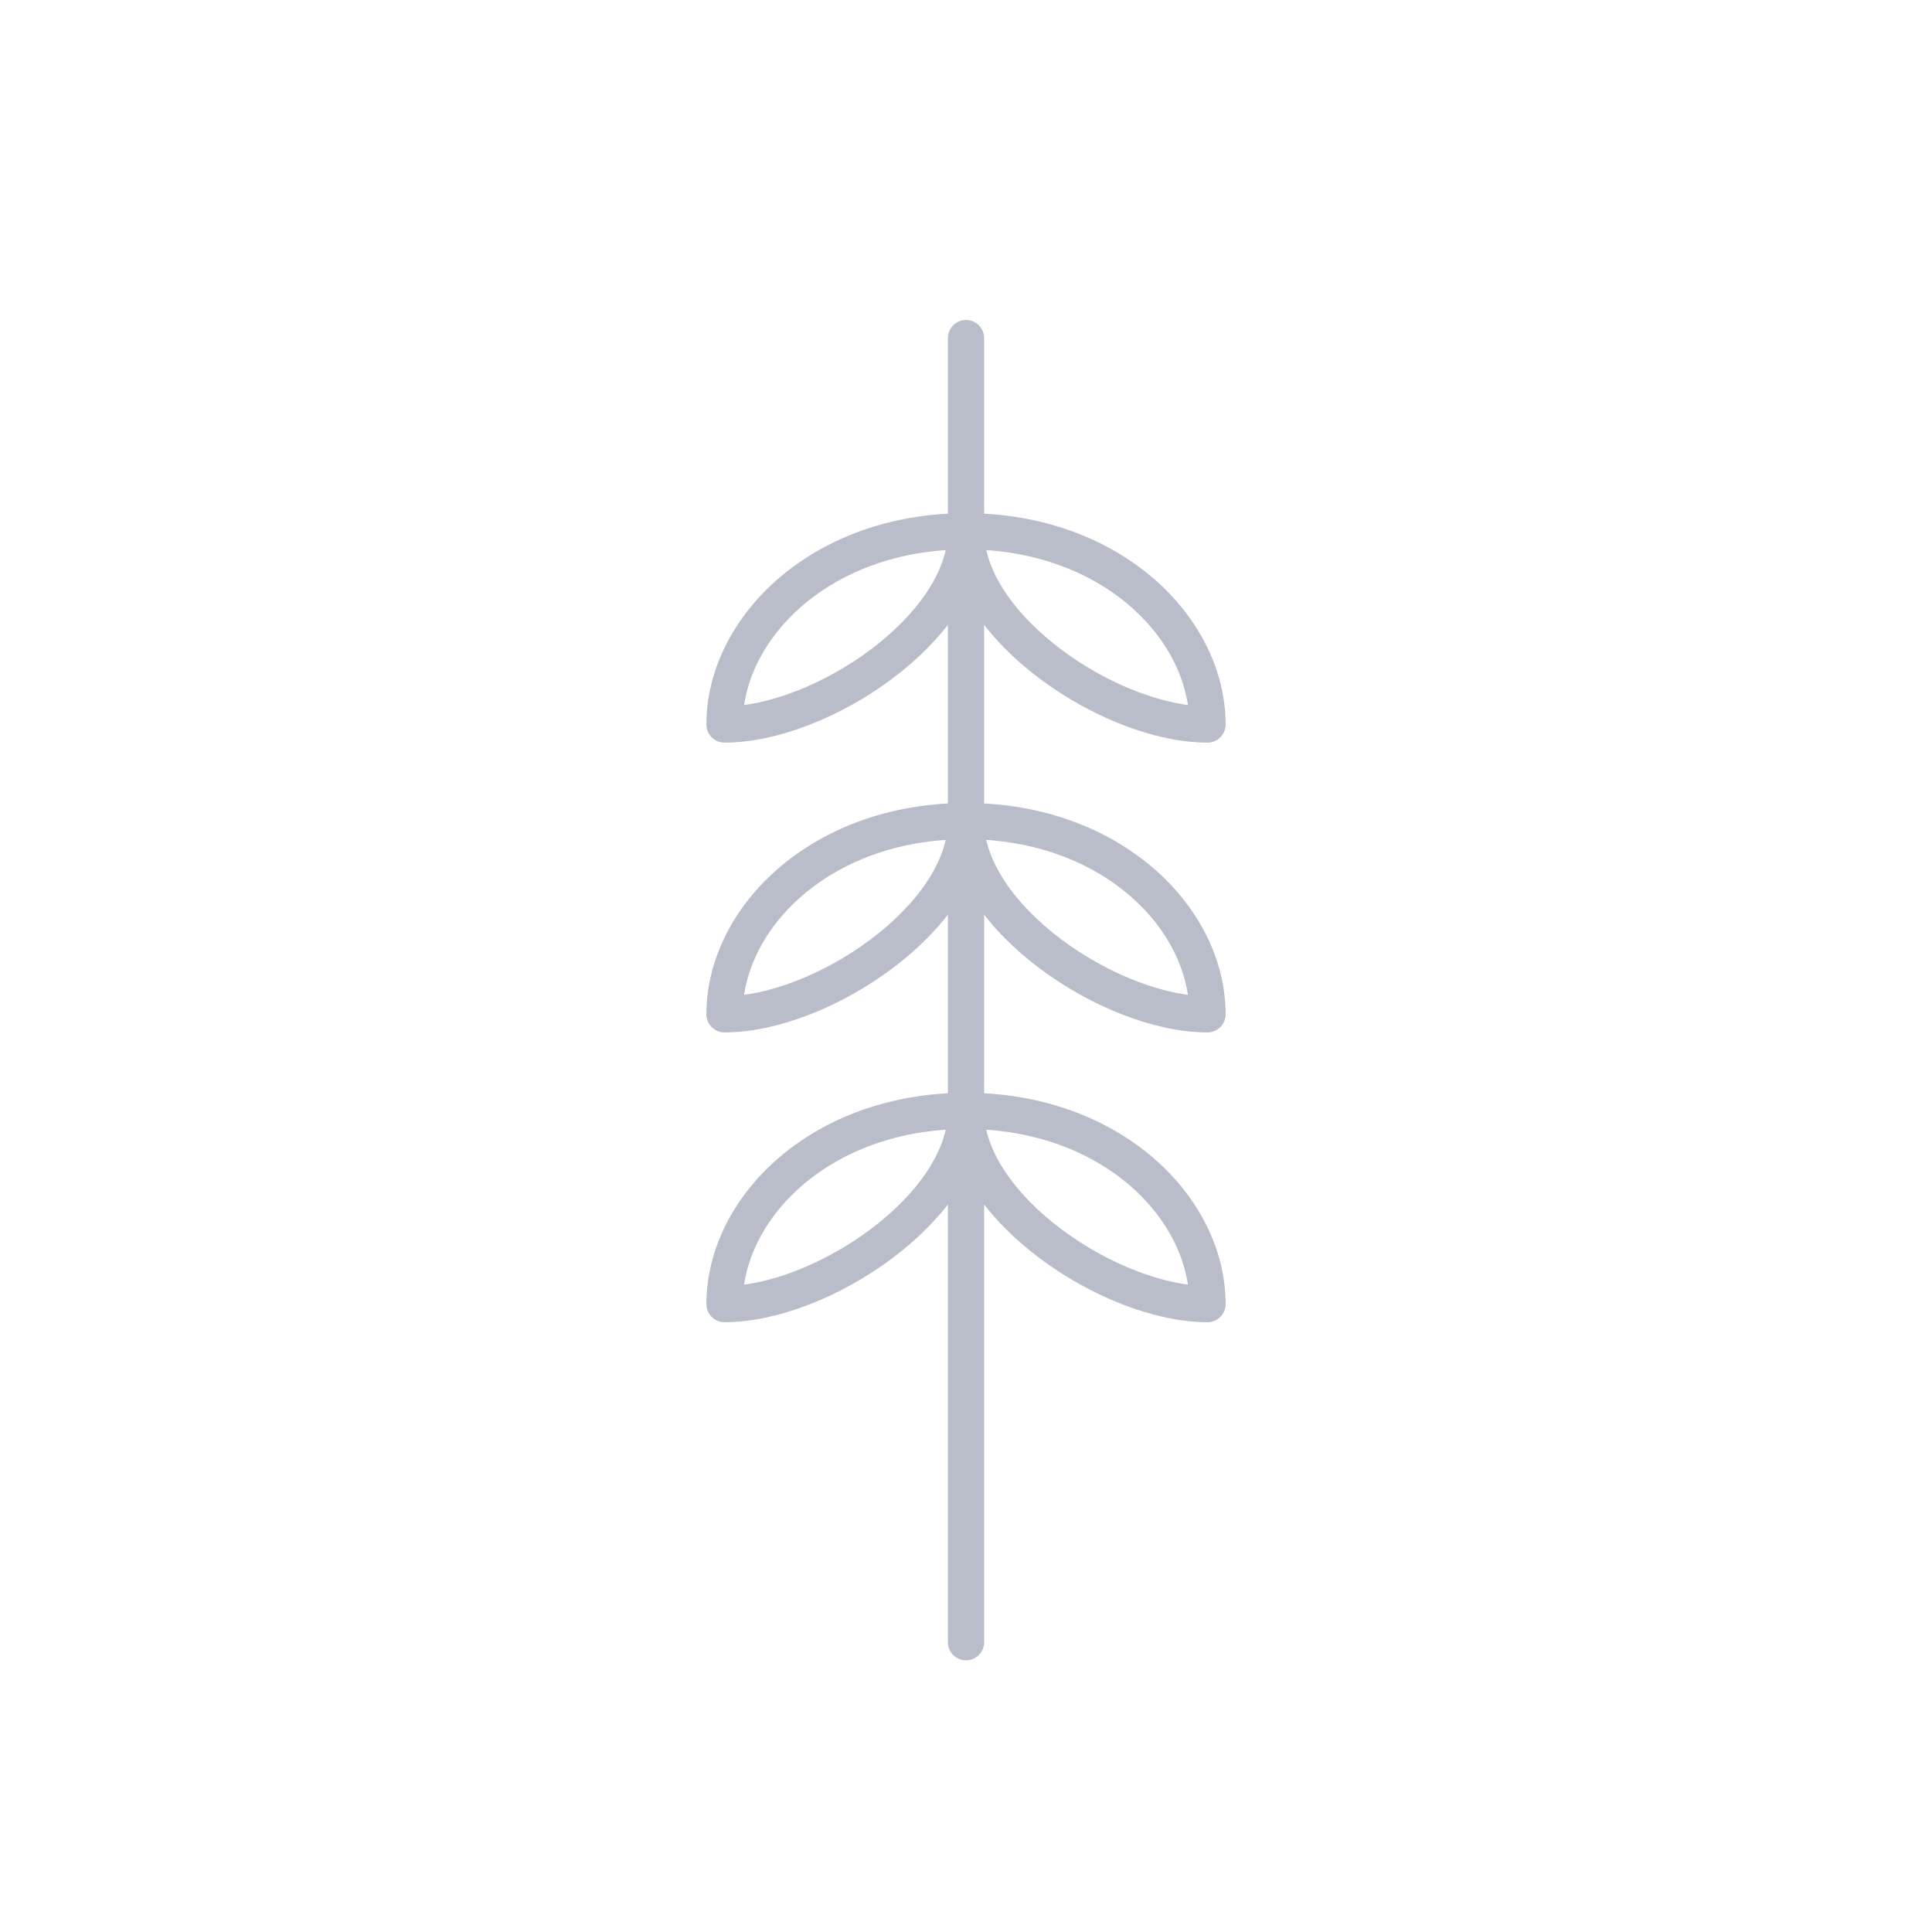
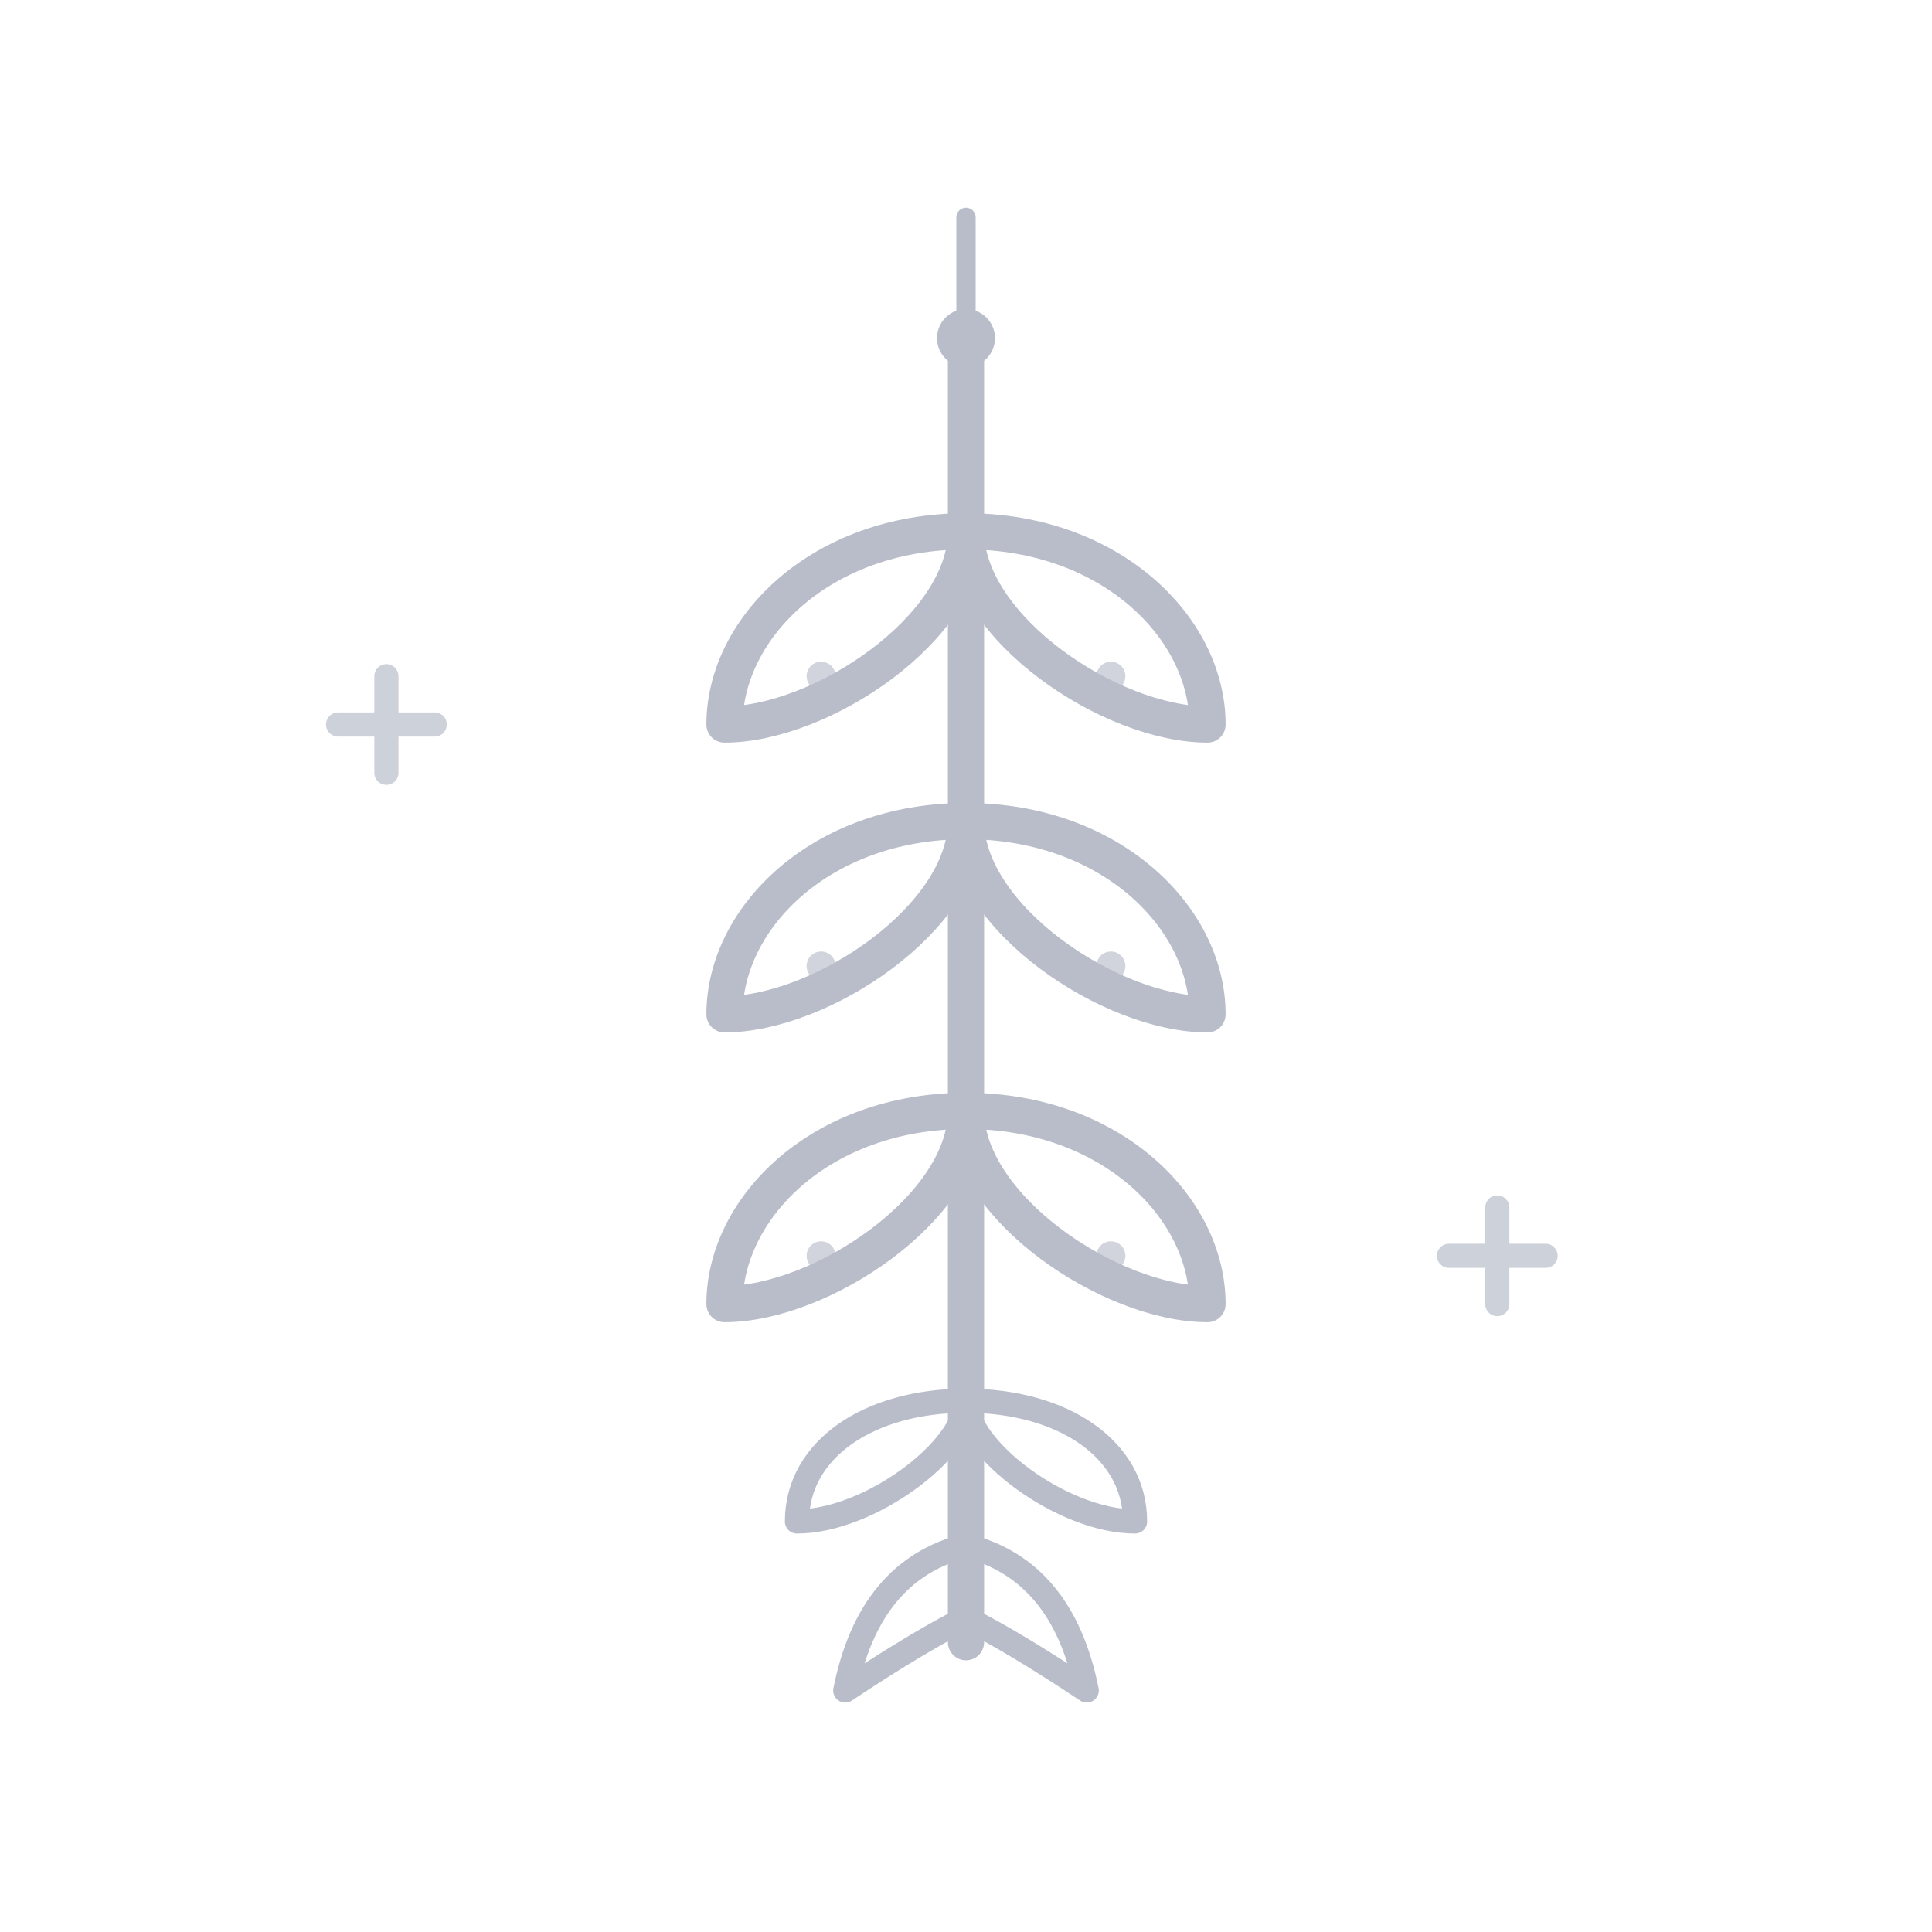
- <svg xmlns="http://www.w3.org/2000/svg" viewBox="0 0 80 80" fill="none" stroke="#B8BDC9" stroke-width="1.5" stroke-linecap="round" stroke-linejoin="round" role="img" aria-label="Food and Beverage">
-   <line x1="40" y1="14" x2="40" y2="68" />
-   <path d="M40 22c-6 0-10 4-10 8 4 0 10-4 10-8z" />
-   <path d="M40 22c6 0 10 4 10 8-4 0-10-4-10-8z" />
-   <path d="M40 34c-6 0-10 4-10 8 4 0 10-4 10-8z" />
-   <path d="M40 34c6 0 10 4 10 8-4 0-10-4-10-8z" />
-   <path d="M40 46c-6 0-10 4-10 8 4 0 10-4 10-8z" />
-   <path d="M40 46c6 0 10 4 10 8-4 0-10-4-10-8z" />
+ <svg xmlns="http://www.w3.org/2000/svg" viewBox="0 0 80 80" fill="none" stroke="#B8BDC9" stroke-linecap="round" stroke-linejoin="round" role="img" aria-label="Food and Beverage">
+   <line x1="40" y1="14" x2="40" y2="68" stroke-width="1.5" />
+   <path d="M40 22c-6 0-10 4-10 8 4 0 10-4 10-8z" stroke-width="1.5" />
+   <path d="M40 22c6 0 10 4 10 8-4 0-10-4-10-8z" stroke-width="1.5" />
+   <path d="M40 34c-6 0-10 4-10 8 4 0 10-4 10-8z" stroke-width="1.5" />
+   <path d="M40 34c6 0 10 4 10 8-4 0-10-4-10-8z" stroke-width="1.5" />
+   <path d="M40 46c-6 0-10 4-10 8 4 0 10-4 10-8z" stroke-width="1.5" />
+   <path d="M40 46c6 0 10 4 10 8-4 0-10-4-10-8z" stroke-width="1.5" />
+   <path d="M40 58c-4 0-7 2-7 5 3 0 7-3 7-5z" stroke-width="1" />
+   <path d="M40 58c4 0 7 2 7 5-3 0-7-3-7-5z" stroke-width="1" />
+   <circle cx="40" cy="14" r="1.2" fill="#B8BDC9" stroke="none" />
+   <line x1="40" y1="9" x2="40" y2="13" stroke-width="0.8" />
+   <g fill="#B8BDC9" stroke="none" opacity="0.65">
+     <circle cx="34" cy="28" r="0.6" />
+     <circle cx="46" cy="28" r="0.6" />
+     <circle cx="34" cy="40" r="0.6" />
+     <circle cx="46" cy="40" r="0.6" />
+     <circle cx="34" cy="52" r="0.6" />
+     <circle cx="46" cy="52" r="0.6" />
+   </g>
+   <g stroke-width="1" opacity="0.7">
+     <path d="M16 28 L 16 32 M 14 30 L 18 30" />
+     <path d="M62 50 L 62 54 M 60 52 L 64 52" />
+   </g>
+   <path d="M40 64 Q 36 65 35 70 Q 38 68 40 67" stroke-width="1" />
+   <path d="M40 64 Q 44 65 45 70 Q 42 68 40 67" stroke-width="1" />
</svg>
